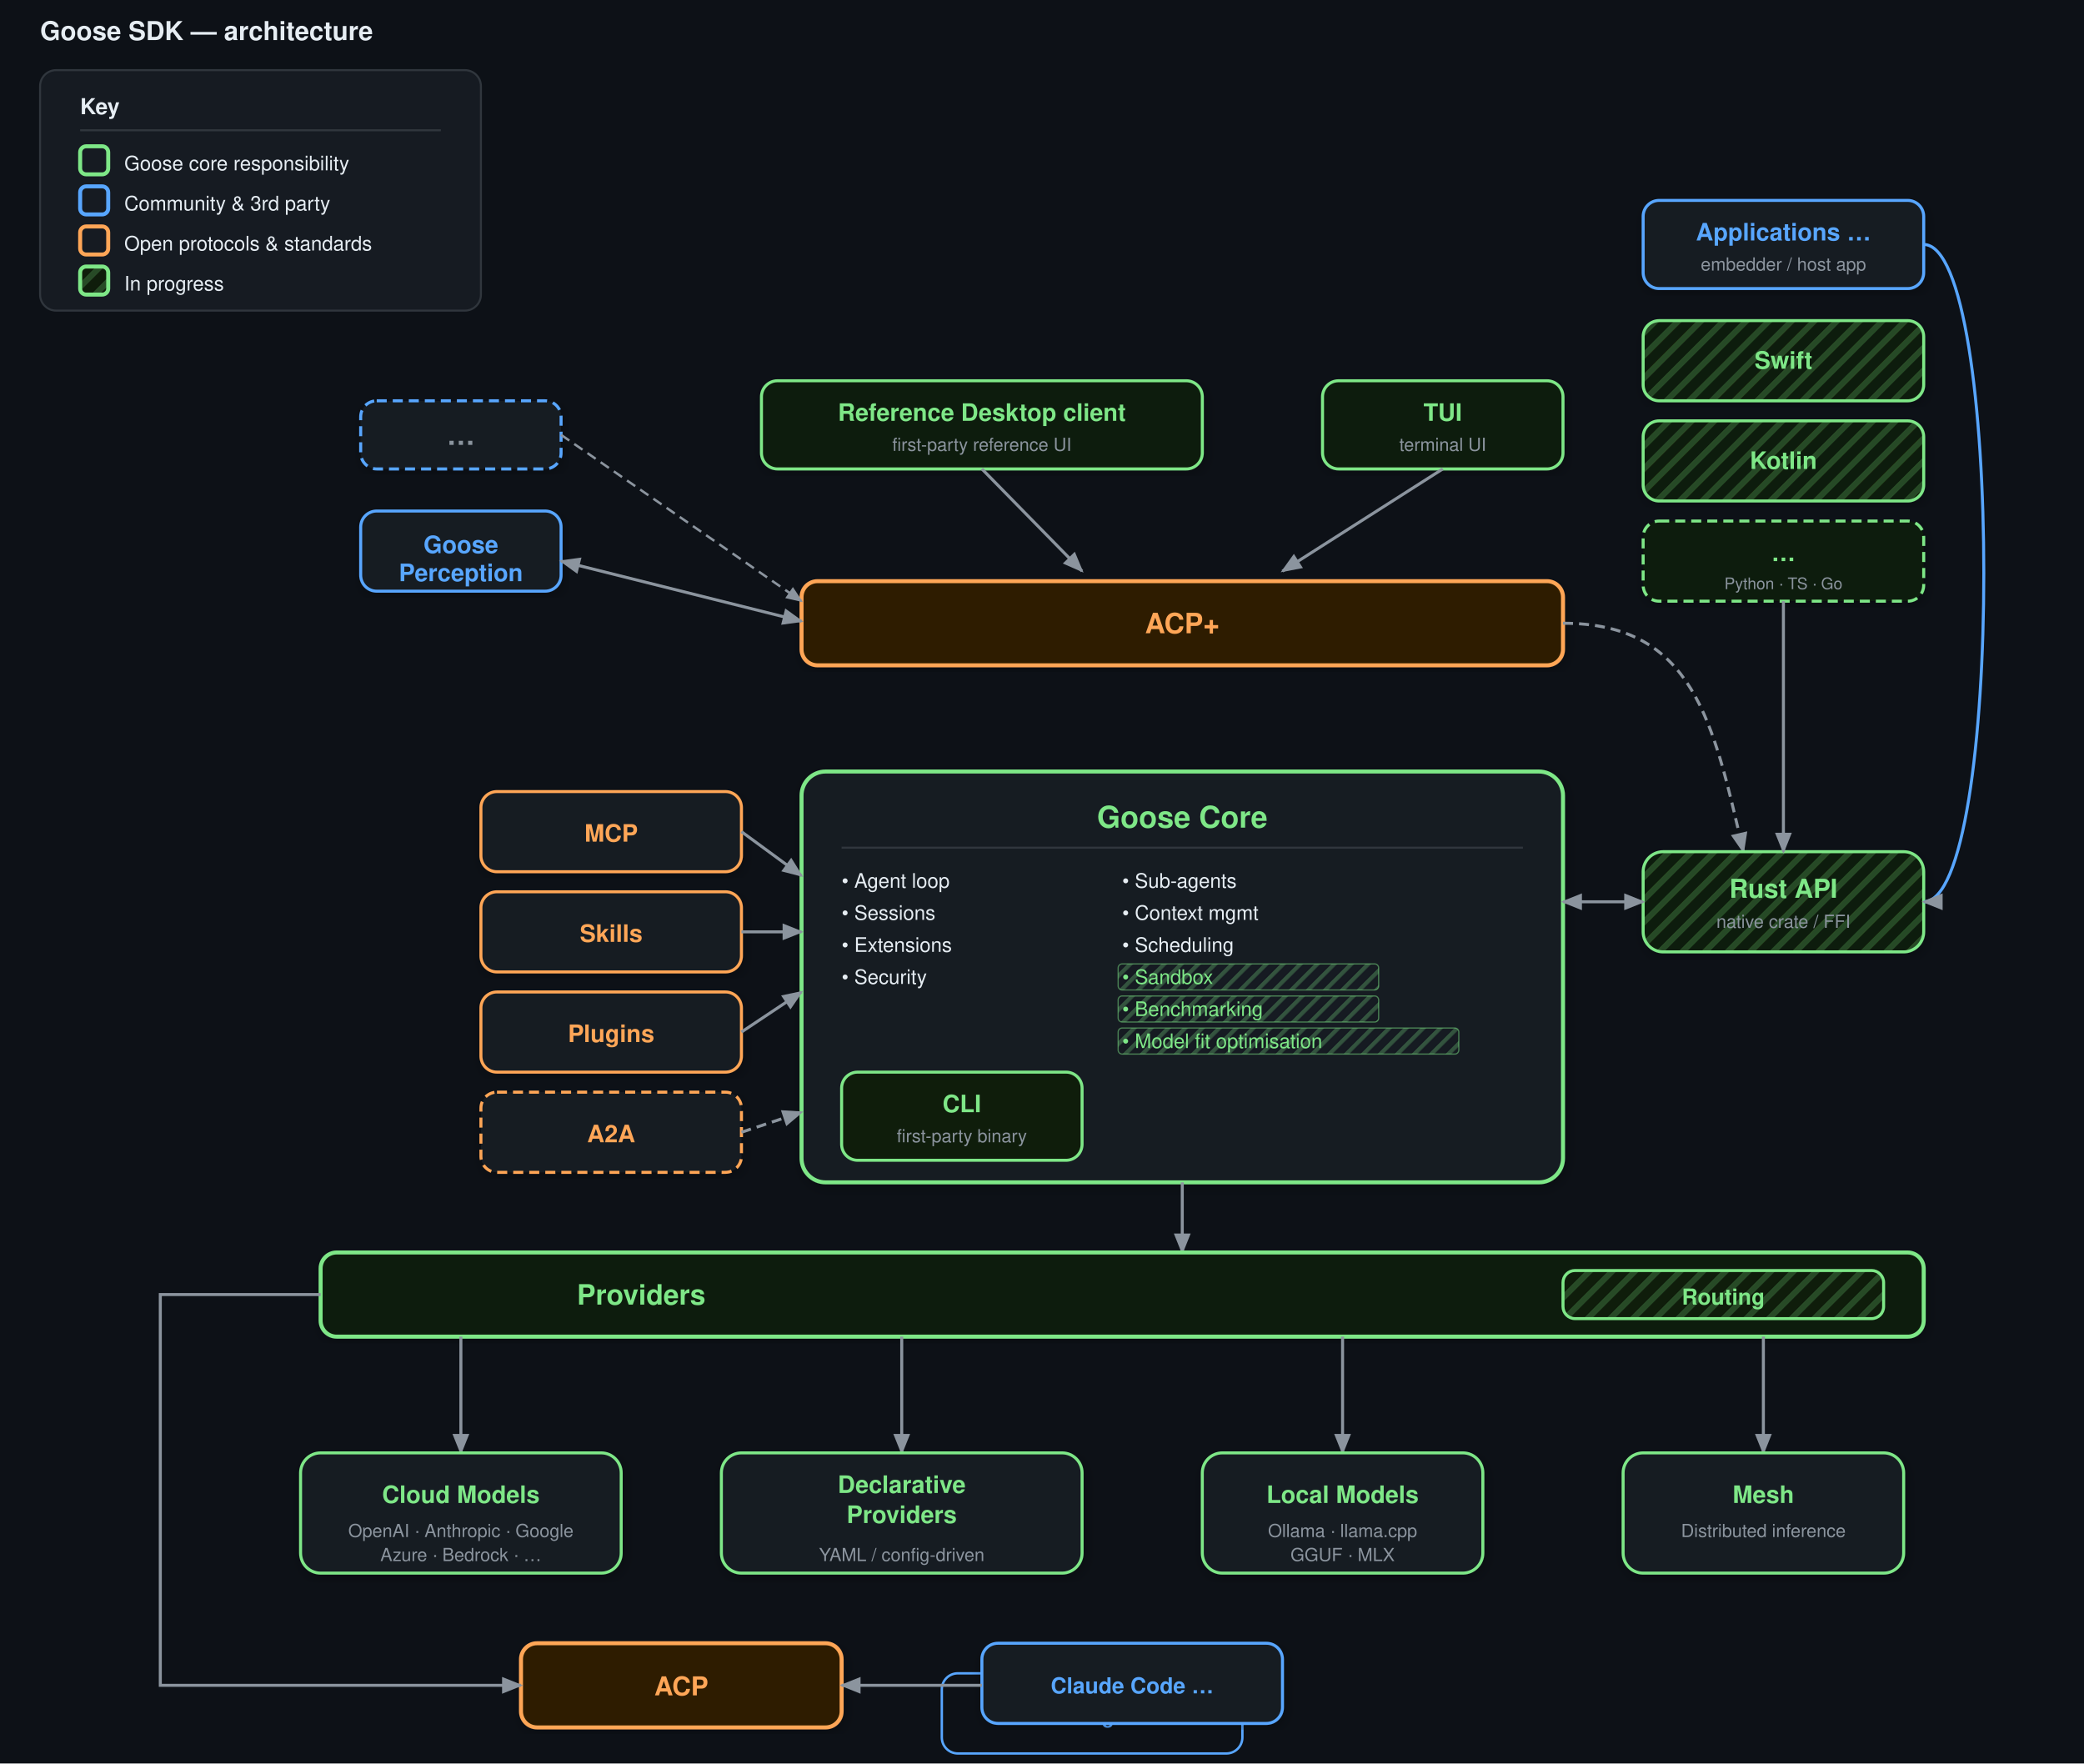
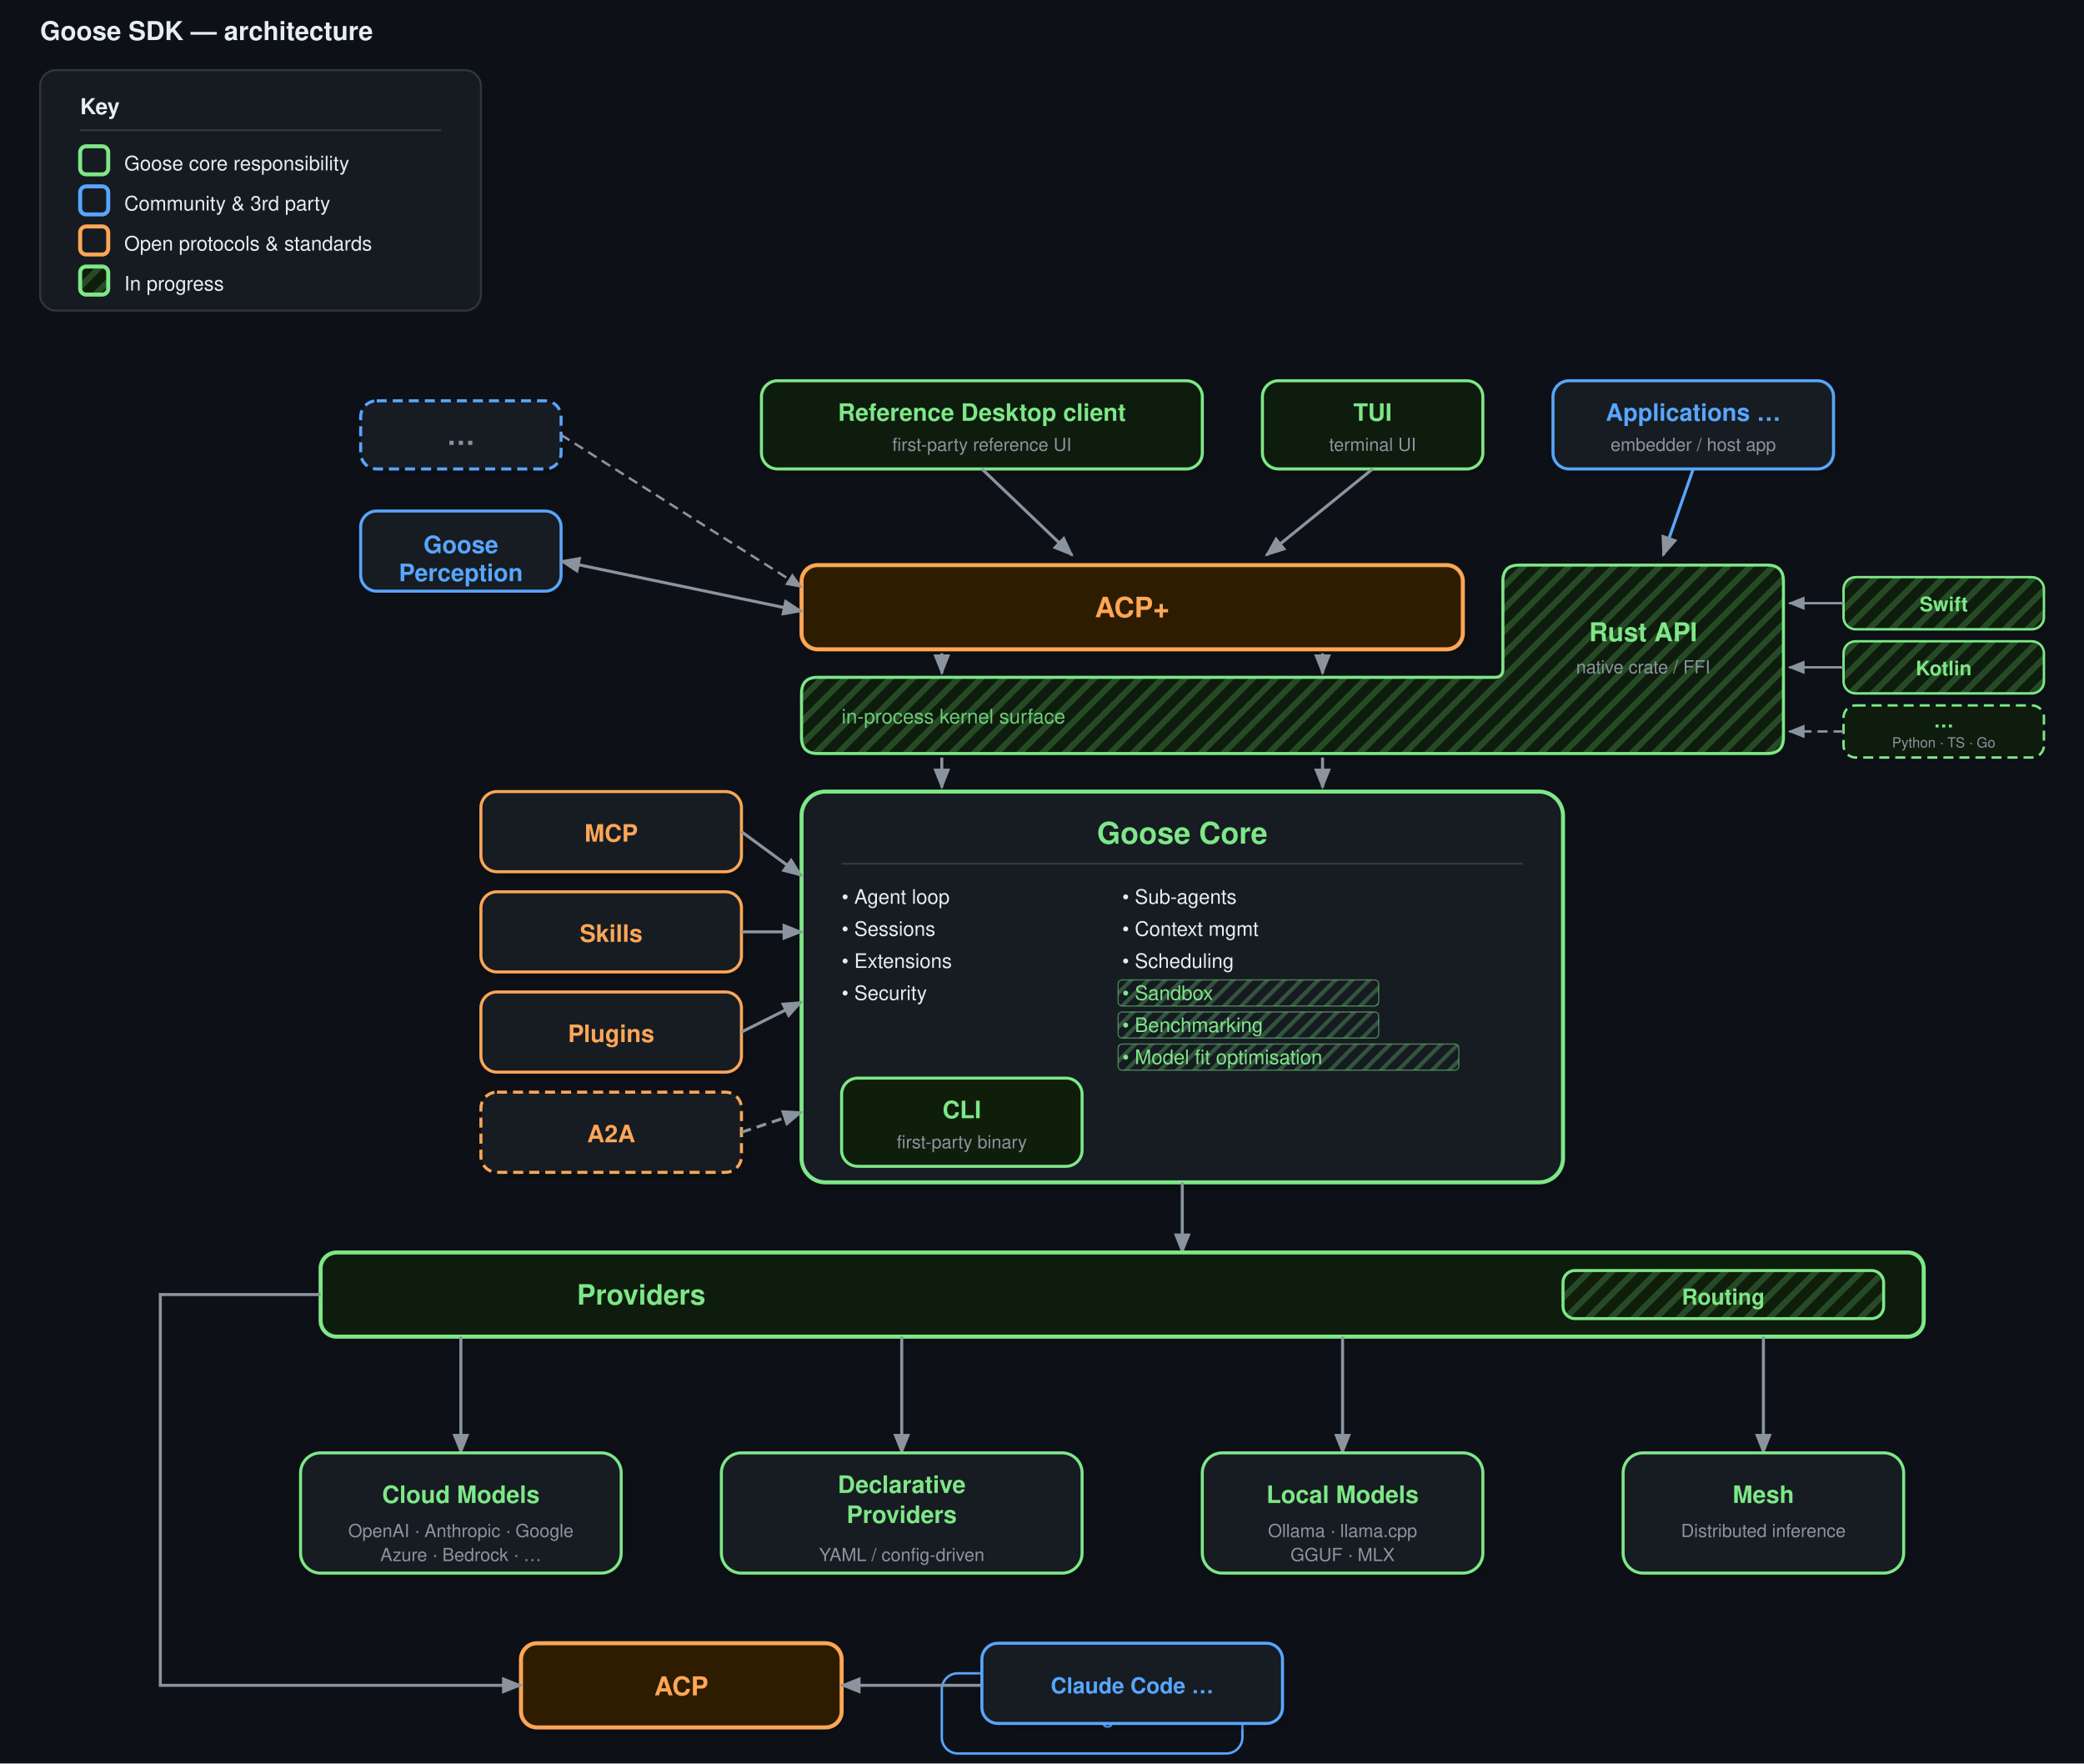
<svg xmlns="http://www.w3.org/2000/svg" viewBox="0 0 1040 880" font-family="-apple-system, BlinkMacSystemFont, 'Segoe UI', Helvetica, Arial, sans-serif">
  <defs>
    <marker id="arr" viewBox="0 0 10 10" refX="9" refY="5" markerWidth="7" markerHeight="7" orient="auto-start-reverse">
      <path d="M 0 1 L 10 5 L 0 9 z" fill="#8b949e" />
    </marker>
    <filter id="shadow" x="-4%" y="-4%" width="108%" height="112%">
      <feDropShadow dx="1" dy="2" stdDeviation="3" flood-opacity="0.25" />
    </filter>
    <pattern id="stripeGreen" patternUnits="userSpaceOnUse" width="8" height="8" patternTransform="rotate(45)">
      <rect width="8" height="8" fill="#0f1d0b" />
      <rect width="3" height="8" fill="#7ee787" fill-opacity="0.22" />
    </pattern>
    <pattern id="stripeGreenInline" patternUnits="userSpaceOnUse" width="6" height="6" patternTransform="rotate(45)">
      <rect width="6" height="6" fill="#161b22" />
      <rect width="2" height="6" fill="#7ee787" fill-opacity="0.28" />
    </pattern>
  </defs>
  <rect width="1040" height="880" fill="#0d1117" />
  <text x="20" y="20" font-size="13" font-weight="700" fill="#e6edf3">Goose SDK — architecture</text>
  <rect x="20" y="35" width="220" height="120" rx="8" fill="#161b22" stroke="#30363d" stroke-width="1" />
  <text x="40" y="57" font-size="11" font-weight="700" fill="#e6edf3">Key</text>
  <line x1="40" y1="65" x2="220" y2="65" stroke="#30363d" stroke-width="1" />
  <rect x="40" y="73" width="14" height="14" rx="3" fill="none" stroke="#7ee787" stroke-width="2" />
  <text x="62" y="85" font-size="10" fill="#e6edf3">Goose core responsibility</text>
  <rect x="40" y="93" width="14" height="14" rx="3" fill="none" stroke="#58a6ff" stroke-width="2" />
  <text x="62" y="105" font-size="10" fill="#e6edf3">Community &amp; 3rd party</text>
  <rect x="40" y="113" width="14" height="14" rx="3" fill="none" stroke="#ffa657" stroke-width="2" />
  <text x="62" y="125" font-size="10" fill="#e6edf3">Open protocols &amp; standards</text>
  <rect x="40" y="133" width="14" height="14" rx="3" fill="url(#stripeGreen)" stroke="#7ee787" stroke-width="2" />
  <text x="62" y="145" font-size="10" fill="#e6edf3">In progress</text>
  <rect x="380" y="190" width="220" height="44" rx="8" fill="#0f1d0b" stroke="#7ee787" stroke-width="1.5" filter="url(#shadow)" />
  <text x="490" y="210" text-anchor="middle" font-size="12" font-weight="700" fill="#7ee787">Reference Desktop client</text>
  <text x="490" y="225" text-anchor="middle" font-size="9" fill="#8b949e">first-party reference UI</text>
-   <rect x="660" y="190" width="120" height="44" rx="8" fill="#0f1d0b" stroke="#7ee787" stroke-width="1.5" filter="url(#shadow)" />
-   <text x="720" y="210" text-anchor="middle" font-size="12" font-weight="700" fill="#7ee787">TUI</text>
-   <text x="720" y="225" text-anchor="middle" font-size="9" fill="#8b949e">terminal UI</text>
+   <rect x="630" y="190" width="110" height="44" rx="8" fill="#0f1d0b" stroke="#7ee787" stroke-width="1.5" filter="url(#shadow)" />
+   <text x="685" y="210" text-anchor="middle" font-size="12" font-weight="700" fill="#7ee787">TUI</text>
+   <text x="685" y="225" text-anchor="middle" font-size="9" fill="#8b949e">terminal UI</text>
+   <rect x="775" y="190" width="140" height="44" rx="8" fill="#161b22" stroke="#58a6ff" stroke-width="1.5" filter="url(#shadow)" />
+   <text x="845" y="210" text-anchor="middle" font-size="12" font-weight="700" fill="#58a6ff">Applications …</text>
+   <text x="845" y="225" text-anchor="middle" font-size="9" fill="#8b949e">embedder / host app</text>

   ACP+ --&gt;
-   <line x1="490" y1="234" x2="540" y2="285" stroke="#8b949e" stroke-width="1.5" marker-end="url(#arr)" />
+   <line x1="490" y1="234" x2="535" y2="277" stroke="#8b949e" stroke-width="1.5" marker-end="url(#arr)" />

   ACP+ --&gt;
-   <line x1="720" y1="234" x2="640" y2="285" stroke="#8b949e" stroke-width="1.5" marker-end="url(#arr)" />
-   <rect x="400" y="290" width="380" height="42" rx="8" fill="#2d1f00" stroke="#ffa657" stroke-width="2" filter="url(#shadow)" />
-   <text x="590" y="316" text-anchor="middle" font-size="14" font-weight="700" fill="#ffa657">ACP+</text>
+   <line x1="685" y1="234" x2="632" y2="277" stroke="#8b949e" stroke-width="1.5" marker-end="url(#arr)" />
+ 
+    Rust API arm (in-process, peer of ACP+) --&gt;
+   <line x1="845" y1="234" x2="830" y2="277" stroke="#58a6ff" stroke-width="1.5" marker-end="url(#arr)" />
+   <rect x="400" y="282" width="330" height="42" rx="8" fill="#2d1f00" stroke="#ffa657" stroke-width="2" filter="url(#shadow)" />
+   <text x="565" y="308" text-anchor="middle" font-size="14" font-weight="700" fill="#ffa657">ACP+</text>

   ACP+ --&gt;
  <rect x="180" y="200" width="100" height="34" rx="8" fill="#161b22" stroke="#58a6ff" stroke-width="1.5" stroke-dasharray="5,3" filter="url(#shadow)" />
  <text x="230" y="222" text-anchor="middle" font-size="14" font-weight="600" fill="#8b949e">…</text>
-   <line x1="280" y1="217" x2="400" y2="300" stroke="#8b949e" stroke-width="1.2" stroke-dasharray="5,3" marker-end="url(#arr)" />
+   <line x1="280" y1="217" x2="400" y2="293" stroke="#8b949e" stroke-width="1.2" stroke-dasharray="5,3" marker-end="url(#arr)" />
  <rect x="180" y="255" width="100" height="40" rx="8" fill="#161b22" stroke="#58a6ff" stroke-width="1.5" filter="url(#shadow)" />
  <text x="230" y="276" text-anchor="middle" font-size="12" font-weight="600" fill="#58a6ff">Goose</text>
  <text x="230" y="290" text-anchor="middle" font-size="12" font-weight="600" fill="#58a6ff">Perception</text>
-   <line x1="280" y1="280" x2="400" y2="310" stroke="#8b949e" stroke-width="1.5" marker-start="url(#arr)" marker-end="url(#arr)" />
- 
-    Rust API (planned) --&gt;
-   <path d="M 780 311 C 845 311, 855 360, 870 425" fill="none" stroke="#8b949e" stroke-width="1.5" stroke-dasharray="5,3" marker-end="url(#arr)" />
-   <rect x="400" y="385" width="380" height="205" rx="12" fill="#161b22" stroke="#7ee787" stroke-width="2" filter="url(#shadow)" />
-   <text x="590" y="413" text-anchor="middle" font-size="15" font-weight="700" fill="#7ee787">Goose Core</text>
-   <line x1="420" y1="423" x2="760" y2="423" stroke="#30363d" stroke-width="1" />
-   <text x="420" y="443" font-size="10" fill="#e6edf3">• Agent loop</text>
-   <text x="420" y="459" font-size="10" fill="#e6edf3">• Sessions</text>
-   <text x="420" y="475" font-size="10" fill="#e6edf3">• Extensions</text>
-   <text x="420" y="491" font-size="10" fill="#e6edf3">• Security</text>
-   <text x="560" y="443" font-size="10" fill="#e6edf3">• Sub-agents</text>
-   <text x="560" y="459" font-size="10" fill="#e6edf3">• Context mgmt</text>
-   <text x="560" y="475" font-size="10" fill="#e6edf3">• Scheduling</text>
-   <rect x="558" y="481" width="130" height="13" rx="2" fill="url(#stripeGreenInline)" stroke="#7ee787" stroke-width="0.6" stroke-opacity="0.5" />
-   <text x="560" y="491" font-size="10" fill="#7ee787">• Sandbox</text>
-   <rect x="558" y="497" width="130" height="13" rx="2" fill="url(#stripeGreenInline)" stroke="#7ee787" stroke-width="0.6" stroke-opacity="0.5" />
-   <text x="560" y="507" font-size="10" fill="#7ee787">• Benchmarking</text>
-   <rect x="558" y="513" width="170" height="13" rx="2" fill="url(#stripeGreenInline)" stroke="#7ee787" stroke-width="0.6" stroke-opacity="0.5" />
-   <text x="560" y="523" font-size="10" fill="#7ee787">• Model fit optimisation</text>
-   <rect x="420" y="535" width="120" height="44" rx="8" fill="#0f1d0b" stroke="#7ee787" stroke-width="1.5" />
-   <text x="480" y="555" text-anchor="middle" font-size="12" font-weight="700" fill="#7ee787">CLI</text>
-   <text x="480" y="570" text-anchor="middle" font-size="9" fill="#8b949e">first-party binary</text>
+   <line x1="280" y1="280" x2="400" y2="305" stroke="#8b949e" stroke-width="1.5" marker-start="url(#arr)" marker-end="url(#arr)" />
+   <path d="M 408 338            H 746 Q 750 338 750 334            V 290 Q 750 282 758 282            H 882 Q 890 282 890 290            V 368 Q 890 376 882 376            H 408 Q 400 376 400 368            V 346 Q 400 338 408 338 Z" fill="url(#stripeGreen)" stroke="#7ee787" stroke-width="1.5" filter="url(#shadow)" />
+   <text x="820" y="320" text-anchor="middle" font-size="13" font-weight="700" fill="#7ee787">Rust API</text>
+   <text x="820" y="336" text-anchor="middle" font-size="9" fill="#8b949e">native crate / FFI</text>
+   <text x="420" y="361" font-size="10" fill="#7ee787" fill-opacity="0.85">in-process kernel surface</text>
+   <line x1="470" y1="326" x2="470" y2="336" stroke="#8b949e" stroke-width="1.5" marker-end="url(#arr)" />
+   <line x1="660" y1="326" x2="660" y2="336" stroke="#8b949e" stroke-width="1.5" marker-end="url(#arr)" />
+   <line x1="470" y1="378" x2="470" y2="393" stroke="#8b949e" stroke-width="1.5" marker-end="url(#arr)" />
+   <line x1="660" y1="378" x2="660" y2="393" stroke="#8b949e" stroke-width="1.5" marker-end="url(#arr)" />
+   <rect x="920" y="288" width="100" height="26" rx="6" fill="url(#stripeGreen)" stroke="#7ee787" stroke-width="1.2" filter="url(#shadow)" />
+   <text x="970" y="305" text-anchor="middle" font-size="10" font-weight="700" fill="#7ee787">Swift</text>
+   <line x1="920" y1="301" x2="893" y2="301" stroke="#8b949e" stroke-width="1.2" marker-end="url(#arr)" />
+   <rect x="920" y="320" width="100" height="26" rx="6" fill="url(#stripeGreen)" stroke="#7ee787" stroke-width="1.2" filter="url(#shadow)" />
+   <text x="970" y="337" text-anchor="middle" font-size="10" font-weight="700" fill="#7ee787">Kotlin</text>
+   <line x1="920" y1="333" x2="893" y2="333" stroke="#8b949e" stroke-width="1.2" marker-end="url(#arr)" />
+   <rect x="920" y="352" width="100" height="26" rx="6" fill="#0f1d0b" stroke="#7ee787" stroke-width="1.2" stroke-dasharray="5,3" filter="url(#shadow)" />
+   <text x="970" y="363" text-anchor="middle" font-size="10" font-weight="700" fill="#7ee787">…</text>
+   <text x="970" y="373" text-anchor="middle" font-size="7" fill="#8b949e">Python · TS · Go</text>
+   <line x1="920" y1="365" x2="893" y2="365" stroke="#8b949e" stroke-width="1.2" stroke-dasharray="5,3" marker-end="url(#arr)" />
+   <rect x="400" y="395" width="380" height="195" rx="12" fill="#161b22" stroke="#7ee787" stroke-width="2" filter="url(#shadow)" />
+   <text x="590" y="421" text-anchor="middle" font-size="15" font-weight="700" fill="#7ee787">Goose Core</text>
+   <line x1="420" y1="431" x2="760" y2="431" stroke="#30363d" stroke-width="1" />
+   <text x="420" y="451" font-size="10" fill="#e6edf3">• Agent loop</text>
+   <text x="420" y="467" font-size="10" fill="#e6edf3">• Sessions</text>
+   <text x="420" y="483" font-size="10" fill="#e6edf3">• Extensions</text>
+   <text x="420" y="499" font-size="10" fill="#e6edf3">• Security</text>
+   <text x="560" y="451" font-size="10" fill="#e6edf3">• Sub-agents</text>
+   <text x="560" y="467" font-size="10" fill="#e6edf3">• Context mgmt</text>
+   <text x="560" y="483" font-size="10" fill="#e6edf3">• Scheduling</text>
+   <rect x="558" y="489" width="130" height="13" rx="2" fill="url(#stripeGreenInline)" stroke="#7ee787" stroke-width="0.6" stroke-opacity="0.5" />
+   <text x="560" y="499" font-size="10" fill="#7ee787">• Sandbox</text>
+   <rect x="558" y="505" width="130" height="13" rx="2" fill="url(#stripeGreenInline)" stroke="#7ee787" stroke-width="0.6" stroke-opacity="0.5" />
+   <text x="560" y="515" font-size="10" fill="#7ee787">• Benchmarking</text>
+   <rect x="558" y="521" width="170" height="13" rx="2" fill="url(#stripeGreenInline)" stroke="#7ee787" stroke-width="0.6" stroke-opacity="0.5" />
+   <text x="560" y="531" font-size="10" fill="#7ee787">• Model fit optimisation</text>
+   <rect x="420" y="538" width="120" height="44" rx="8" fill="#0f1d0b" stroke="#7ee787" stroke-width="1.5" />
+   <text x="480" y="558" text-anchor="middle" font-size="12" font-weight="700" fill="#7ee787">CLI</text>
+   <text x="480" y="573" text-anchor="middle" font-size="9" fill="#8b949e">first-party binary</text>
  <rect x="240" y="395" width="130" height="40" rx="8" fill="#161b22" stroke="#ffa657" stroke-width="1.5" filter="url(#shadow)" />
  <text x="305" y="420" text-anchor="middle" font-size="12" font-weight="600" fill="#ffa657">MCP</text>
  <rect x="240" y="445" width="130" height="40" rx="8" fill="#161b22" stroke="#ffa657" stroke-width="1.5" filter="url(#shadow)" />
  <text x="305" y="470" text-anchor="middle" font-size="12" font-weight="600" fill="#ffa657">Skills</text>
  <rect x="240" y="495" width="130" height="40" rx="8" fill="#161b22" stroke="#ffa657" stroke-width="1.5" filter="url(#shadow)" />
  <text x="305" y="520" text-anchor="middle" font-size="12" font-weight="600" fill="#ffa657">Plugins</text>
  <rect x="240" y="545" width="130" height="40" rx="8" fill="#161b22" stroke="#ffa657" stroke-width="1.5" stroke-dasharray="5,3" filter="url(#shadow)" />
  <text x="305" y="570" text-anchor="middle" font-size="12" font-weight="600" fill="#ffa657">A2A</text>
  <line x1="370" y1="415" x2="400" y2="437" stroke="#8b949e" stroke-width="1.5" marker-end="url(#arr)" />
  <line x1="370" y1="465" x2="400" y2="465" stroke="#8b949e" stroke-width="1.5" marker-end="url(#arr)" />
-   <line x1="370" y1="515" x2="400" y2="495" stroke="#8b949e" stroke-width="1.5" marker-end="url(#arr)" />
+   <line x1="370" y1="515" x2="400" y2="500" stroke="#8b949e" stroke-width="1.5" marker-end="url(#arr)" />
  <line x1="370" y1="565" x2="400" y2="555" stroke="#8b949e" stroke-width="1.5" stroke-dasharray="5,3" marker-end="url(#arr)" />
-   <rect x="820" y="425" width="140" height="50" rx="10" fill="url(#stripeGreen)" stroke="#7ee787" stroke-width="1.5" filter="url(#shadow)" />
-   <text x="890" y="448" text-anchor="middle" font-size="13" font-weight="700" fill="#7ee787">Rust API</text>
-   <text x="890" y="463" text-anchor="middle" font-size="9" fill="#8b949e">native crate / FFI</text>
-   <line x1="780" y1="450" x2="820" y2="450" stroke="#8b949e" stroke-width="1.5" marker-start="url(#arr)" marker-end="url(#arr)" />
-   <rect x="820" y="100" width="140" height="44" rx="8" fill="#161b22" stroke="#58a6ff" stroke-width="1.5" filter="url(#shadow)" />
-   <text x="890" y="120" text-anchor="middle" font-size="12" font-weight="700" fill="#58a6ff">Applications …</text>
-   <text x="890" y="135" text-anchor="middle" font-size="9" fill="#8b949e">embedder / host app</text>
- 
-    Rust API (curve down the right side, around the bindings) --&gt;
-   <path d="M 960 122 C 1000 122, 1000 450, 960 450" fill="none" stroke="#58a6ff" stroke-width="1.5" marker-end="url(#arr)" />
-   <rect x="820" y="160" width="140" height="40" rx="8" fill="url(#stripeGreen)" stroke="#7ee787" stroke-width="1.5" filter="url(#shadow)" />
-   <text x="890" y="184" text-anchor="middle" font-size="12" font-weight="700" fill="#7ee787">Swift</text>
-   <rect x="820" y="210" width="140" height="40" rx="8" fill="url(#stripeGreen)" stroke="#7ee787" stroke-width="1.5" filter="url(#shadow)" />
-   <text x="890" y="234" text-anchor="middle" font-size="12" font-weight="700" fill="#7ee787">Kotlin</text>
-   <rect x="820" y="260" width="140" height="40" rx="8" fill="#0f1d0b" stroke="#7ee787" stroke-width="1.5" stroke-dasharray="5,3" filter="url(#shadow)" />
-   <text x="890" y="280" text-anchor="middle" font-size="12" font-weight="700" fill="#7ee787">…</text>
-   <text x="890" y="294" text-anchor="middle" font-size="8" fill="#8b949e">Python · TS · Go</text>
-   <line x1="890" y1="300" x2="890" y2="425" stroke="#8b949e" stroke-width="1.5" marker-end="url(#arr)" />

  
  
  

   Providers bar --&gt;
  <line x1="590" y1="590" x2="590" y2="625" stroke="#8b949e" stroke-width="1.5" marker-end="url(#arr)" />
  <rect x="160" y="625" width="800" height="42" rx="8" fill="#0f1d0b" stroke="#7ee787" stroke-width="2" filter="url(#shadow)" />
  <text x="320" y="651" text-anchor="middle" font-size="14" font-weight="700" fill="#7ee787">Providers</text>
  <rect x="780" y="634" width="160" height="24" rx="6" fill="url(#stripeGreen)" stroke="#7ee787" stroke-width="1.5" />
  <text x="860" y="651" text-anchor="middle" font-size="11" font-weight="700" fill="#7ee787">Routing</text>
  <line x1="230" y1="667" x2="230" y2="725" stroke="#8b949e" stroke-width="1.5" marker-end="url(#arr)" />
  <line x1="450" y1="667" x2="450" y2="725" stroke="#8b949e" stroke-width="1.5" marker-end="url(#arr)" />
  <line x1="670" y1="667" x2="670" y2="725" stroke="#8b949e" stroke-width="1.5" marker-end="url(#arr)" />
  <line x1="880" y1="667" x2="880" y2="725" stroke="#8b949e" stroke-width="1.5" marker-end="url(#arr)" />
  <rect x="150" y="725" width="160" height="60" rx="10" fill="#161b22" stroke="#7ee787" stroke-width="1.5" filter="url(#shadow)" />
  <text x="230" y="750" text-anchor="middle" font-size="12" font-weight="700" fill="#7ee787">Cloud Models</text>
  <text x="230" y="767" text-anchor="middle" font-size="9" fill="#8b949e">OpenAI · Anthropic · Google</text>
  <text x="230" y="779" text-anchor="middle" font-size="9" fill="#8b949e">Azure · Bedrock · …</text>
  <rect x="360" y="725" width="180" height="60" rx="10" fill="#161b22" stroke="#7ee787" stroke-width="1.5" filter="url(#shadow)" />
  <text x="450" y="745" text-anchor="middle" font-size="12" font-weight="700" fill="#7ee787">Declarative</text>
  <text x="450" y="760" text-anchor="middle" font-size="12" font-weight="700" fill="#7ee787">Providers</text>
  <text x="450" y="779" text-anchor="middle" font-size="9" fill="#8b949e">YAML / config-driven</text>
  <rect x="600" y="725" width="140" height="60" rx="10" fill="#161b22" stroke="#7ee787" stroke-width="1.5" filter="url(#shadow)" />
  <text x="670" y="750" text-anchor="middle" font-size="12" font-weight="700" fill="#7ee787">Local Models</text>
  <text x="670" y="767" text-anchor="middle" font-size="9" fill="#8b949e">Ollama · llama.cpp</text>
  <text x="670" y="779" text-anchor="middle" font-size="9" fill="#8b949e">GGUF · MLX</text>
  <rect x="810" y="725" width="140" height="60" rx="10" fill="#161b22" stroke="#7ee787" stroke-width="1.5" filter="url(#shadow)" />
  <text x="880" y="750" text-anchor="middle" font-size="12" font-weight="700" fill="#7ee787">Mesh</text>
  <text x="880" y="767" text-anchor="middle" font-size="9" fill="#8b949e">Distributed inference</text>
  <rect x="260" y="820" width="160" height="42" rx="8" fill="#2d1f00" stroke="#ffa657" stroke-width="2" filter="url(#shadow)" />
  <text x="340" y="846" text-anchor="middle" font-size="13" font-weight="700" fill="#ffa657">ACP</text>
  <polyline points="160,646 80,646 80,841 260,841" fill="none" stroke="#8b949e" stroke-width="1.5" marker-end="url(#arr)" />
  <rect x="470" y="835" width="150" height="40" rx="8" fill="#0d1117" stroke="#58a6ff" stroke-width="1.2" />
  <text x="545" y="860" text-anchor="middle" font-size="10" font-weight="600" fill="#58a6ff">Other Agents</text>
  <rect x="490" y="820" width="150" height="40" rx="8" fill="#161b22" stroke="#58a6ff" stroke-width="1.5" filter="url(#shadow)" />
  <text x="565" y="845" text-anchor="middle" font-size="11" font-weight="600" fill="#58a6ff">Claude Code …</text>

   ACP --&gt;
  <line x1="490" y1="841" x2="420" y2="841" stroke="#8b949e" stroke-width="1.5" marker-end="url(#arr)" />
</svg>
